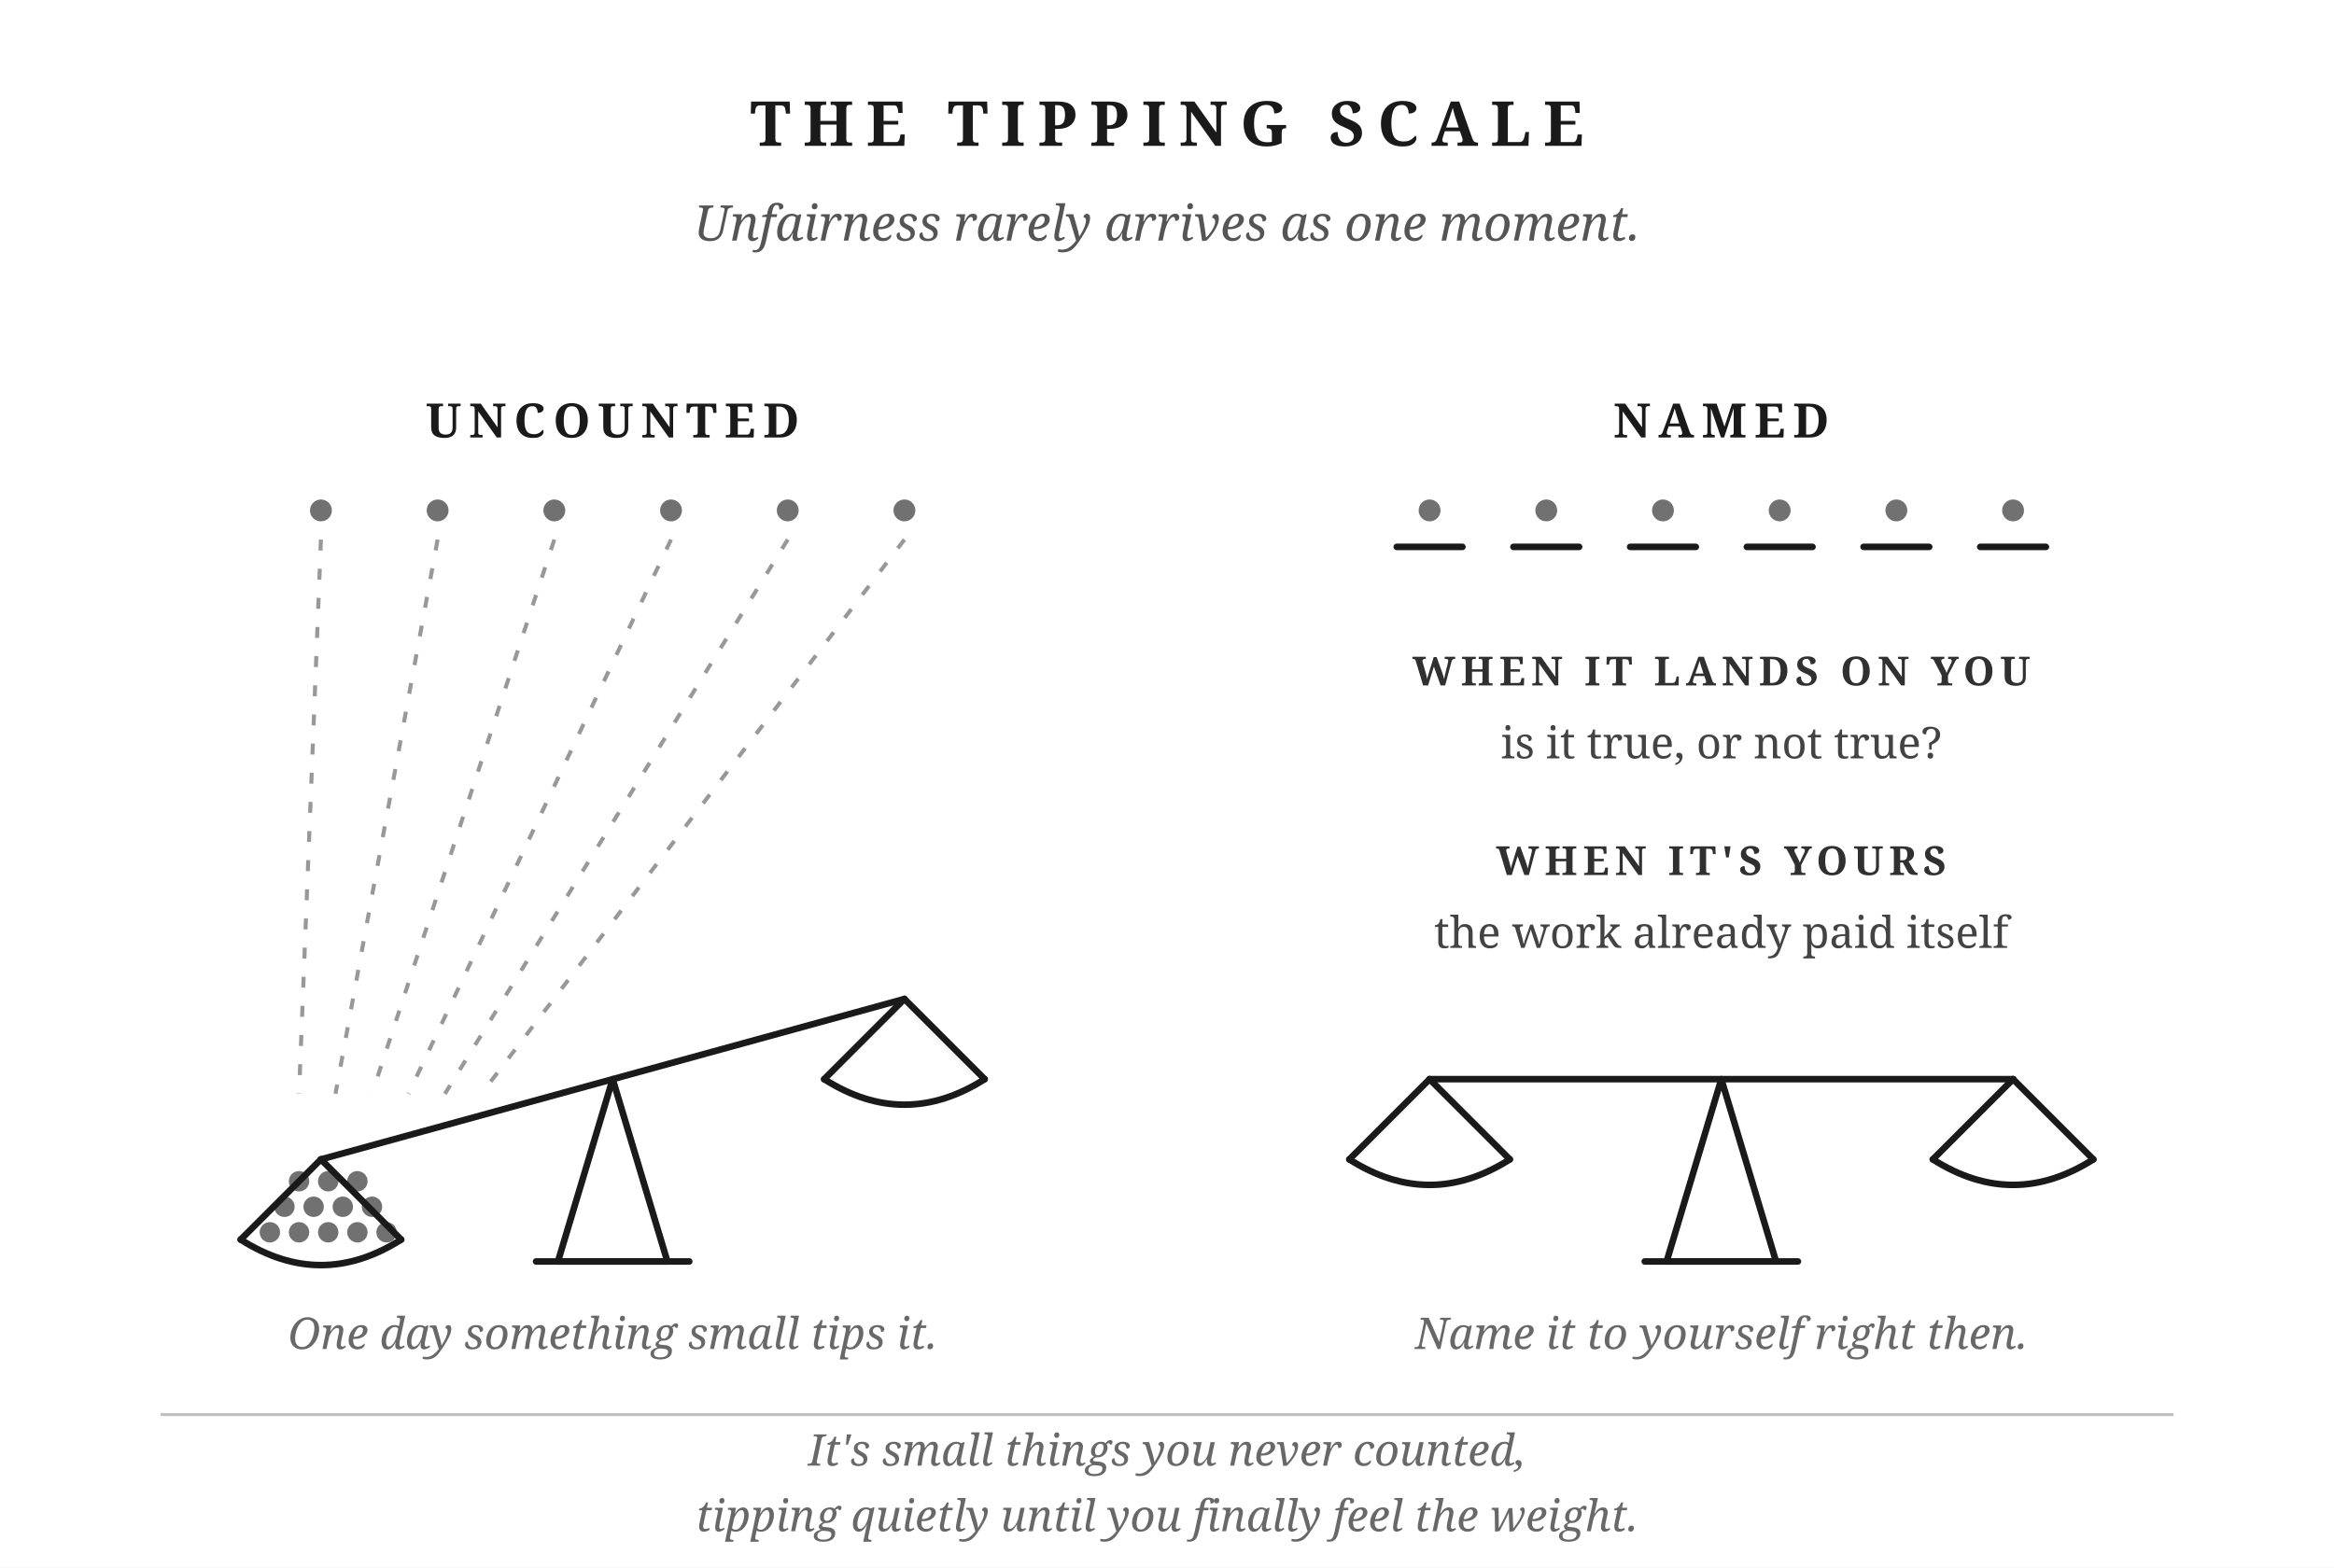
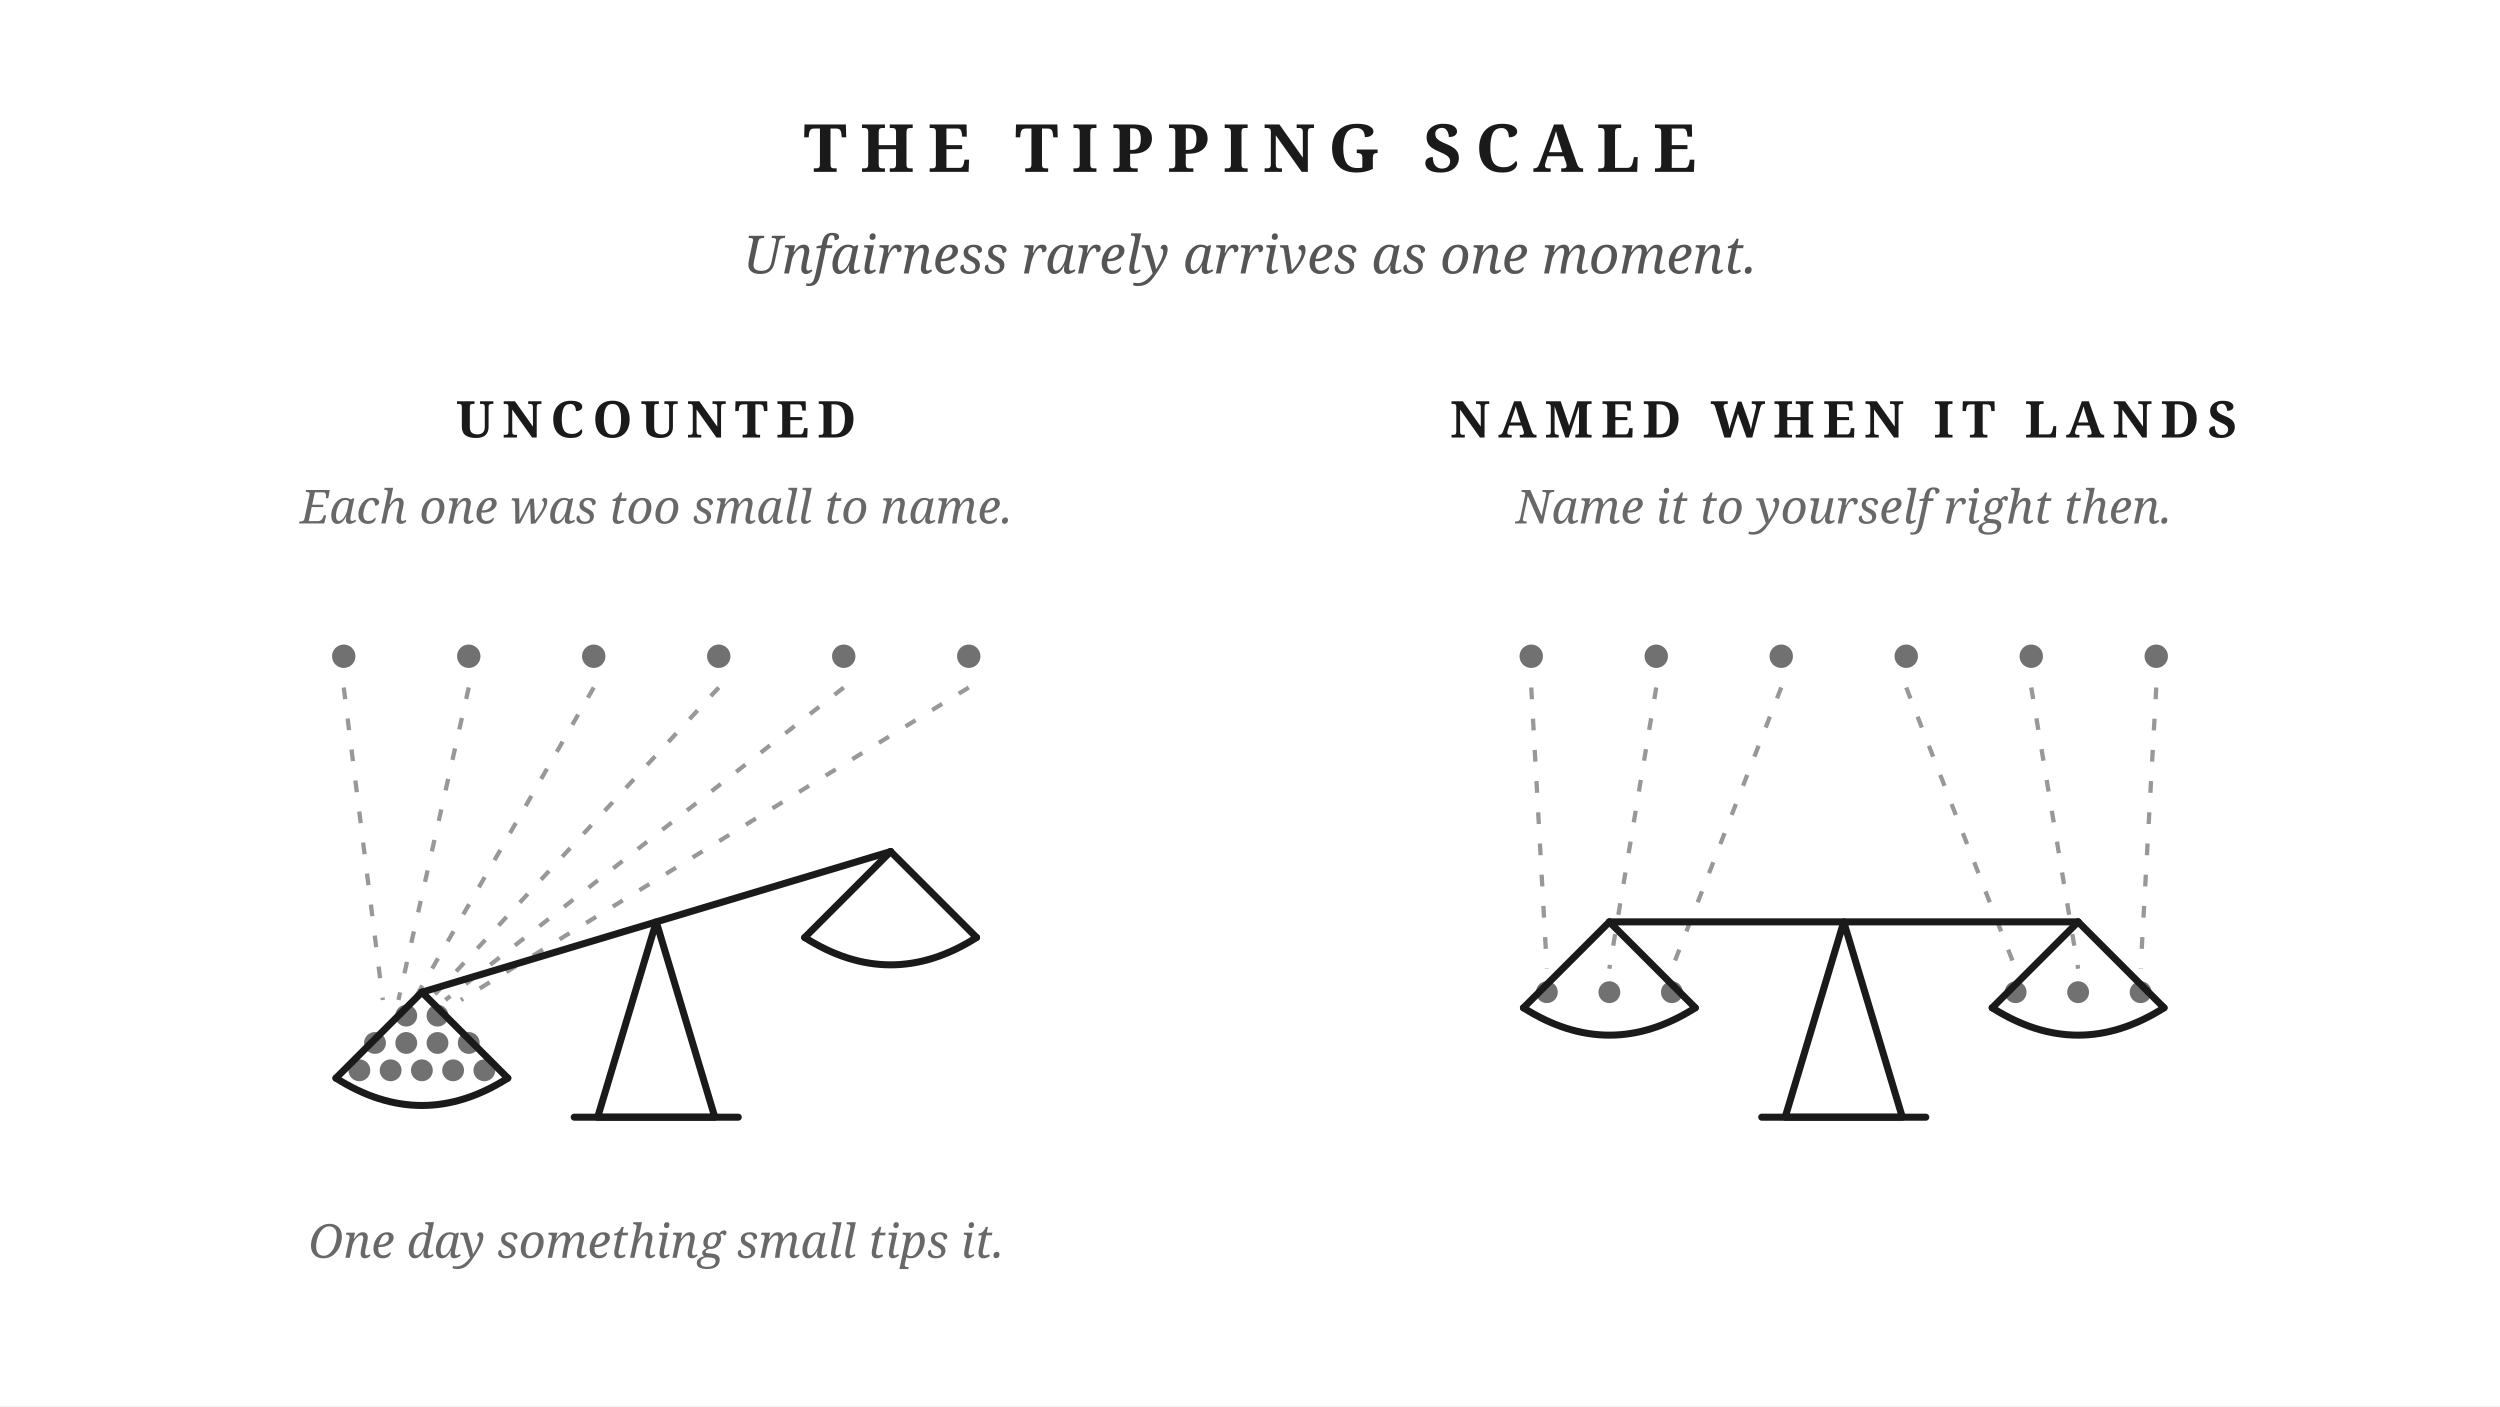
- <svg xmlns="http://www.w3.org/2000/svg" viewBox="0 0 640 430" style="color:#1a1a1a" role="img" aria-label="The Tipping Scale">
+ <svg xmlns="http://www.w3.org/2000/svg" viewBox="0 0 640 360" style="color:#1a1a1a" role="img" aria-label="The Tipping Scale">
  <style>
    .ttl{font:600 17px Georgia,serif;letter-spacing:.20em;text-anchor:middle}
    .sub{font:italic 13.5px Georgia,serif;text-anchor:middle;opacity:.74}
    .lblc{font:600 13px Georgia,serif;letter-spacing:.16em;text-anchor:middle}
-     .dir{font:600 11px Georgia,serif;letter-spacing:.14em;text-anchor:middle;opacity:.9}
-     .tool{font:12px Georgia,serif;text-anchor:middle;opacity:.82}
    .cap{font:italic 12px Georgia,serif;opacity:.66;text-anchor:middle}
-     .rule{stroke:currentColor;stroke-width:.8;opacity:.28}
    .ln{stroke:currentColor;stroke-width:1.8;fill:none;stroke-linecap:round;stroke-linejoin:round}
    .fall{stroke:currentColor;stroke-width:1.1;fill:none;stroke-dasharray:3 5;opacity:.45}
-     .stop{stroke:currentColor;stroke-width:1.8;fill:none;stroke-linecap:round}
  </style>
-   <rect x="0" y="0" width="640" height="430" fill="#ffffff" />
+   <rect x="0" y="0" width="640" height="360" fill="#ffffff" />
  <g fill="currentColor">
-     <text class="ttl" x="320" y="40">THE TIPPING SCALE</text>
-     <text class="sub" x="320" y="66">Unfairness rarely arrives as one moment.</text>
+     <text class="ttl" x="320" y="44">THE TIPPING SCALE</text>
+     <text class="sub" x="320" y="70">Unfairness rarely arrives as one moment.</text>
  </g>
  <g fill="currentColor">
-     <text class="lblc" x="168" y="120">UNCOUNTED</text>
-     <text class="lblc" x="472" y="120">NAMED</text>
+     <text class="lblc" x="168" y="112">UNCOUNTED</text>
+     <text class="lblc" x="472" y="112">NAMED WHEN IT LANDS</text>
+   </g>
+   <g fill="currentColor">
+     <text class="cap" x="168" y="134">Each one was too small to name.</text>
+     <text class="cap" x="472" y="134">Name it to yourself right then.</text>
  </g>
  <g fill="currentColor" opacity=".62">
-     <circle cx="88" cy="140" r="3" />
-     <circle cx="120" cy="140" r="3" />
-     <circle cx="152" cy="140" r="3" />
-     <circle cx="184" cy="140" r="3" />
-     <circle cx="216" cy="140" r="3" />
-     <circle cx="248" cy="140" r="3" />
+     <circle cx="88" cy="168" r="3" />
+     <circle cx="120" cy="168" r="3" />
+     <circle cx="152" cy="168" r="3" />
+     <circle cx="184" cy="168" r="3" />
+     <circle cx="216" cy="168" r="3" />
+     <circle cx="248" cy="168" r="3" />
+   </g>
+   <g fill="currentColor" opacity=".62">
+     <circle cx="392" cy="168" r="3" />
+     <circle cx="424" cy="168" r="3" />
+     <circle cx="456" cy="168" r="3" />
+     <circle cx="488" cy="168" r="3" />
+     <circle cx="520" cy="168" r="3" />
+     <circle cx="552" cy="168" r="3" />
  </g>
  <g class="fall">
-     <path d="M88 148 82 300" />
-     <path d="M120 148 92 300" />
-     <path d="M152 148 102 300" />
-     <path d="M184 148 112 300" />
-     <path d="M216 148 122 300" />
-     <path d="M248 148 132 300" />
+     <path d="M88 176 98 256" />
+     <path d="M120 176 102 256" />
+     <path d="M152 176 106 256" />
+     <path d="M184 176 110 256" />
+     <path d="M216 176 114 256" />
+     <path d="M248 176 118 256" />
+   </g>
+   <g class="fall">
+     <path d="M392 176 396 248" />
+     <path d="M424 176 412 248" />
+     <path d="M456 176 428 248" />
+     <path d="M488 176 516 248" />
+     <path d="M520 176 532 248" />
+     <path d="M552 176 548 248" />
+   </g>
+   <g class="ln" stroke="currentColor">
+     <path d="M168 236 153 286h30z" />
+     <path d="M147 286h42" />
+     <path d="M108 254 228 218" />
+     <path d="M108 254 86 276" />
+     <path d="M108 254 130 276" />
+     <path d="M86 276q22 14 44 0" />
+     <path d="M228 218 206 240" />
+     <path d="M228 218 250 240" />
+     <path d="M206 240q22 14 44 0" />
  </g>
  <g fill="currentColor" opacity=".62">
-     <circle cx="392" cy="140" r="3" />
-     <circle cx="424" cy="140" r="3" />
-     <circle cx="456" cy="140" r="3" />
-     <circle cx="488" cy="140" r="3" />
-     <circle cx="520" cy="140" r="3" />
-     <circle cx="552" cy="140" r="3" />
+     <circle cx="92" cy="274" r="2.8" />
+     <circle cx="100" cy="274" r="2.8" />
+     <circle cx="108" cy="274" r="2.8" />
+     <circle cx="116" cy="274" r="2.8" />
+     <circle cx="124" cy="274" r="2.8" />
+     <circle cx="96" cy="267" r="2.8" />
+     <circle cx="104" cy="267" r="2.8" />
+     <circle cx="112" cy="267" r="2.8" />
+     <circle cx="120" cy="267" r="2.8" />
+     <circle cx="104" cy="260" r="2.8" />
+     <circle cx="112" cy="260" r="2.8" />
  </g>
-   <g class="stop">
-     <path d="M383 150h18" />
-     <path d="M415 150h18" />
-     <path d="M447 150h18" />
-     <path d="M479 150h18" />
-     <path d="M511 150h18" />
-     <path d="M543 150h18" />
+   <g class="ln" stroke="currentColor">
+     <path d="M472 236 457 286h30z" />
+     <path d="M451 286h42" />
+     <path d="M412 236 532 236" />
+     <path d="M412 236 390 258" />
+     <path d="M412 236 434 258" />
+     <path d="M390 258q22 14 44 0" />
+     <path d="M532 236 510 258" />
+     <path d="M532 236 554 258" />
+     <path d="M510 258q22 14 44 0" />
+   </g>
+   <g fill="currentColor" opacity=".62">
+     <circle cx="396" cy="254" r="2.8" />
+     <circle cx="412" cy="254" r="2.8" />
+     <circle cx="428" cy="254" r="2.8" />
+     <circle cx="516" cy="254" r="2.8" />
+     <circle cx="532" cy="254" r="2.8" />
+     <circle cx="548" cy="254" r="2.8" />
  </g>
  <g fill="currentColor">
-     <text class="dir" x="472" y="188">WHEN IT LANDS ON YOU</text>
-     <text class="tool" x="472" y="208">is it true, or not true?</text>
-     <text class="dir" x="472" y="240">WHEN IT'S YOURS</text>
-     <text class="tool" x="472" y="260">the work already paid itself</text>
-   </g>
-   <g class="ln" stroke="currentColor">
-     <path d="M168 296 153 346h30z" />
-     <path d="M147 346h42" />
-     <path d="M88 318 248 274" />
-     <path d="M88 318 66 340" />
-     <path d="M88 318 110 340" />
-     <path d="M66 340q22 14 44 0" />
-     <path d="M248 274 226 296" />
-     <path d="M248 274 270 296" />
-     <path d="M226 296q22 14 44 0" />
-   </g>
-   <g fill="currentColor" opacity=".62">
-     <circle cx="74" cy="338" r="2.8" />
-     <circle cx="82" cy="338" r="2.8" />
-     <circle cx="90" cy="338" r="2.8" />
-     <circle cx="98" cy="338" r="2.8" />
-     <circle cx="106" cy="338" r="2.8" />
-     <circle cx="78" cy="331" r="2.8" />
-     <circle cx="86" cy="331" r="2.8" />
-     <circle cx="94" cy="331" r="2.8" />
-     <circle cx="102" cy="331" r="2.8" />
-     <circle cx="82" cy="324" r="2.8" />
-     <circle cx="90" cy="324" r="2.8" />
-     <circle cx="98" cy="324" r="2.8" />
-   </g>
-   <g class="ln" stroke="currentColor">
-     <path d="M472 296 457 346h30z" />
-     <path d="M451 346h42" />
-     <path d="M392 296 552 296" />
-     <path d="M392 296 370 318" />
-     <path d="M392 296 414 318" />
-     <path d="M370 318q22 14 44 0" />
-     <path d="M552 296 530 318" />
-     <path d="M552 296 574 318" />
-     <path d="M530 318q22 14 44 0" />
-   </g>
-   <g fill="currentColor">
-     <text class="cap" x="168" y="370">One day something small tips it.</text>
-     <text class="cap" x="472" y="370">Name it to yourself right then.</text>
-   </g>
-   <g class="rule" fill="none">
-     <path d="M44 388h552" />
-   </g>
-   <g fill="currentColor">
-     <text class="cap" x="320" y="402">It's small things you never counted,</text>
-     <text class="cap" x="320" y="420">tipping quietly until you finally feel the weight.</text>
+     <text class="cap" x="168" y="322">One day something small tips it.</text>
  </g>
</svg>
